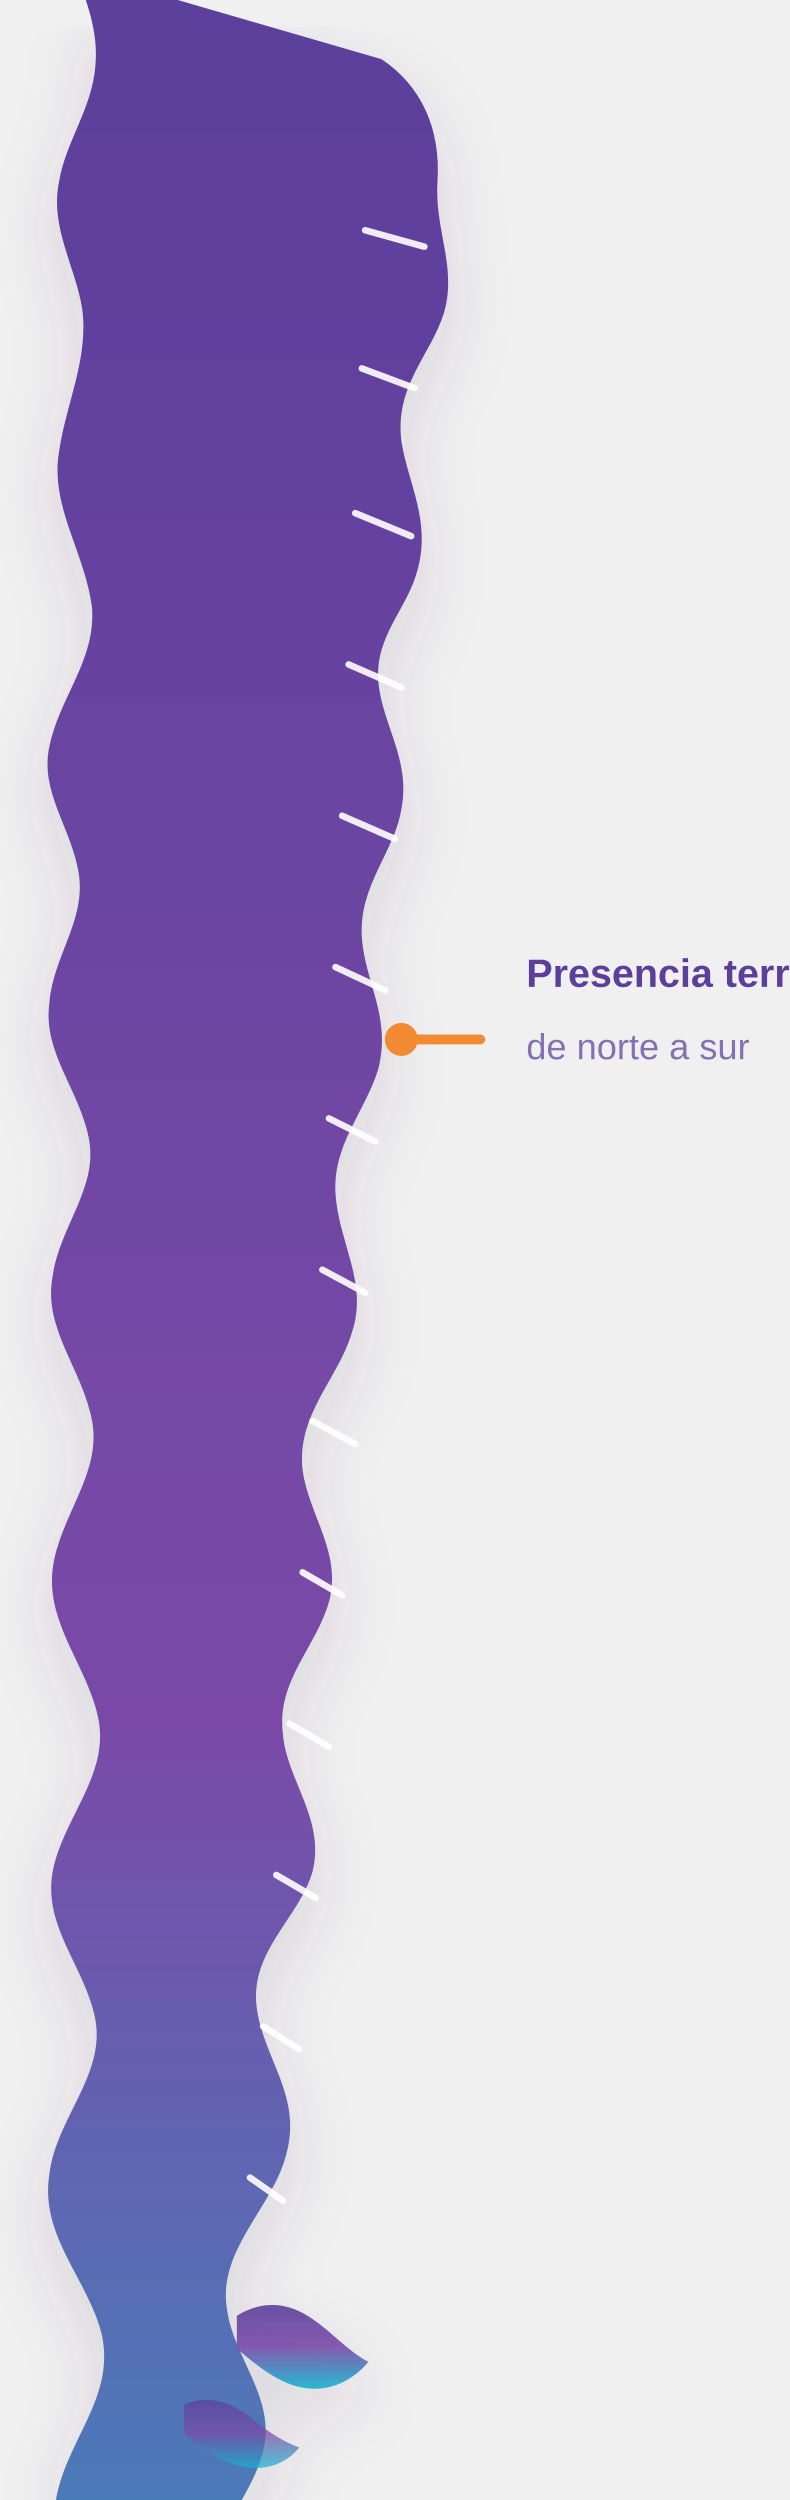
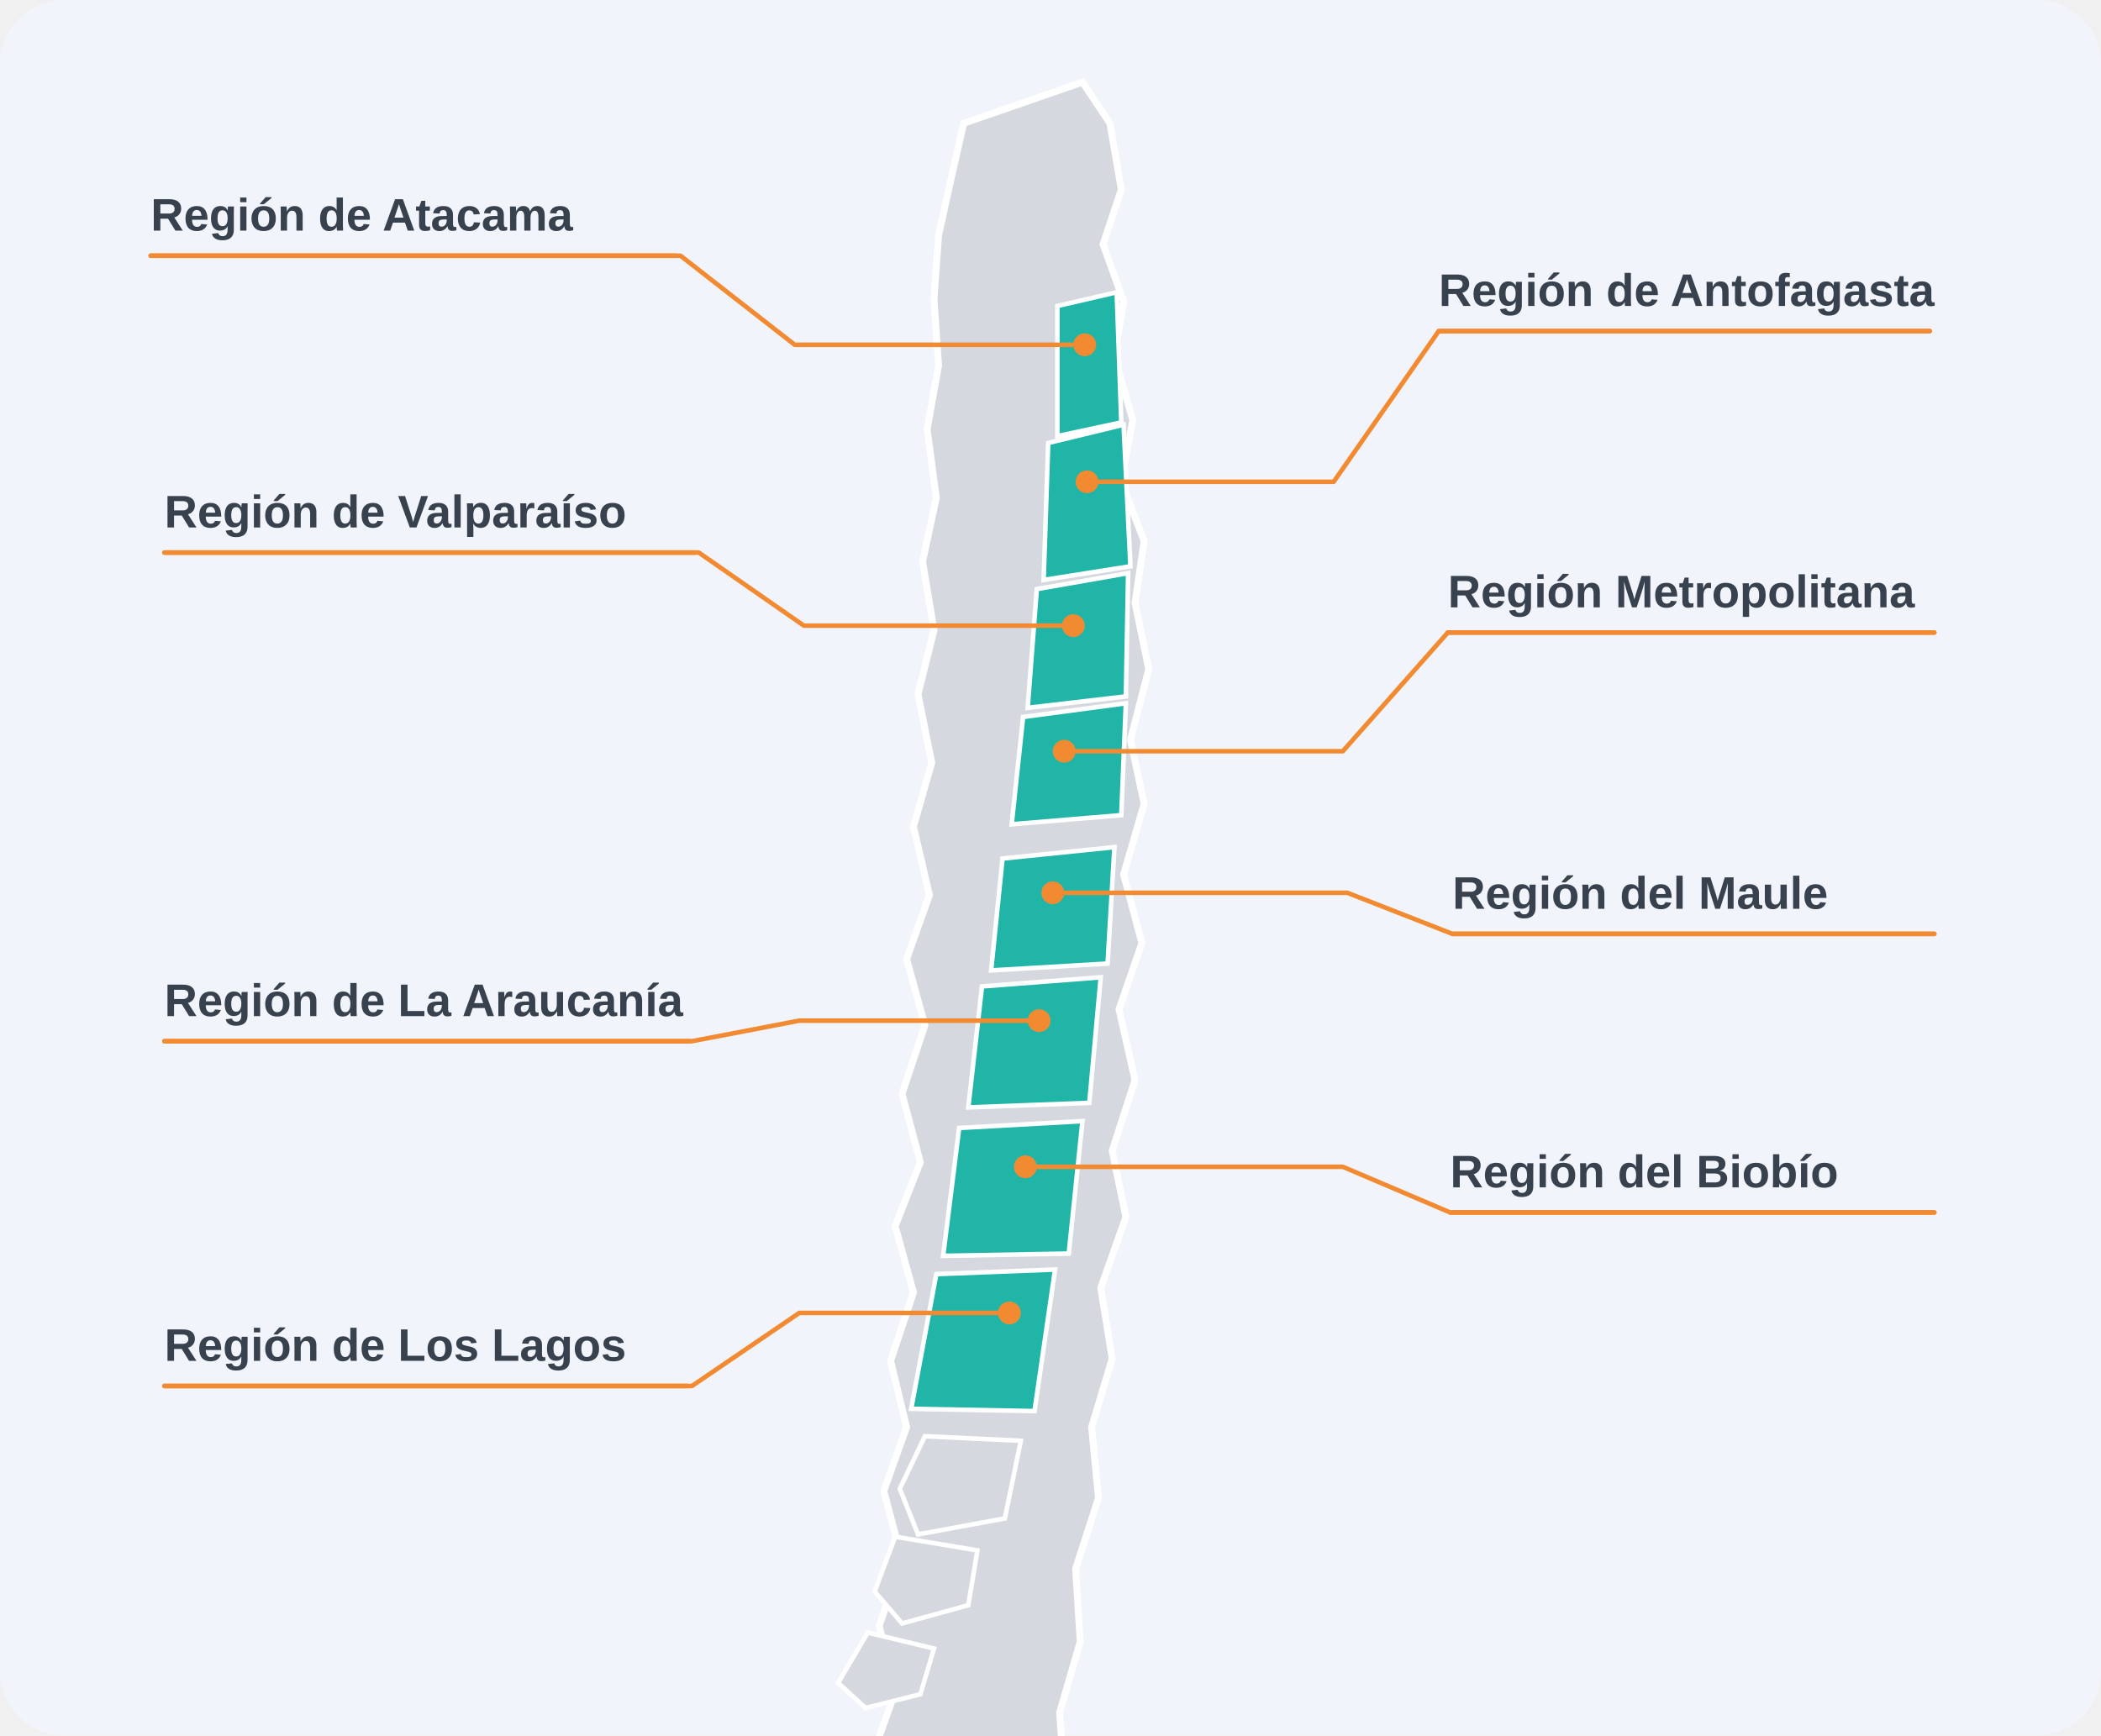
- <svg xmlns="http://www.w3.org/2000/svg" viewBox="0 0 240 760" role="img" aria-labelledby="title desc">
-   <defs>
-     <linearGradient id="g" x1="0" y1="0" x2="0" y2="1">
-       <stop offset="0" stop-color="#5B3F9B" />
-       <stop offset="0.5" stop-color="#7A4AA8" />
-       <stop offset="1" stop-color="#13B4CE" />
-     </linearGradient>
-     <filter id="shadow" x="-30%" y="-10%" width="160%" height="130%">
-       <feDropShadow dx="0" dy="8" stdDeviation="10" flood-color="#3B2A63" flood-opacity="0.14" />
-     </filter>
-   </defs>
-   <g filter="url(#shadow)" fill="url(#g)">
-     <path d="M116 18c12 8 18 21 17 37-1 15 6 26 2 40-4 13-15 22-13 39 2 13 9 24 5 39-3 12-13 20-12 34 1 13 10 24 7 39-2 13-13 23-12 39 1 14 9 24 5 40-4 13-14 23-13 38 1 15 10 27 5 42-4 14-17 25-15 42 2 14 12 25 8 40-4 14-16 24-14 40 1 14 13 26 9 42-4 14-19 24-17 41 2 16 14 27 9 45-4 16-21 29-18 47 2 15 15 27 11 43-3 13-14 23-15 37-1 13 7 25 5 38-2 15-13 27-12 43 1 15 10 27 7 42-3 15-17 25-18 40-1 13 7 26 6 39-1 14-12 25-13 40-1 10 3 20 4 30l-14 6c-3-15-9-29-8-45 1-14 10-25 8-39-2-14-13-25-12-40 1-14 13-26 11-41-2-15-13-28-11-44 2-16 15-28 12-45-3-16-16-28-13-46 3-18 18-31 14-50-4-17-19-30-16-49 2-17 17-30 14-47-3-16-16-28-13-45 3-16 17-29 14-46-3-16-16-29-14-46 2-16 15-29 12-45-3-16-15-28-12-44 2-15 14-27 11-42-3-15-14-26-12-41 1-14 11-25 9-39-2-14-12-25-9-39 3-15 14-26 13-42-2-17-13-31-10-48 2-14 9-28 7-43-2-13-10-25-7-39 2-12 10-22 11-35 1-11-3-20-6-29z" />
-     <path d="M72 704c8-5 16-4 23 1 6 4 11 10 17 13-5 6-12 9-19 8-8-1-15-7-21-12z" opacity="0.9" />
-     <path d="M56 731c7-3 13-1 19 3 5 4 10 8 16 10-4 5-10 7-16 6-7-1-13-5-19-10z" opacity="0.72" />
+ <svg xmlns="http://www.w3.org/2000/svg" viewBox="0 0 920 760" role="img" aria-labelledby="title desc">
+   <rect width="920" height="760" rx="28" fill="#F2F4FB" />
+   <g transform="translate(382 36)">
+     <path d="M92 0l12 18 5 29-8 24 9 25-4 24 8 28-5 27 10 26-4 27 6 29-8 31 6 28-9 31 8 30-10 29 7 31-10 31 6 29-11 31 5 31-9 30 3 31-10 31 2 32-9 31 2 29-10 34-1 32-12 33-5 39-13 29-7 34-10 24-20 14-10-20 6-30-9-28 10-27-8-29 10-27-8-30 11-28-8-30 10-28-7-29 10-29-8-30 10-28-7-29 10-30-8-29 11-28-8-30 10-30-8-29 10-28-7-30 8-28-6-30 7-28-5-30 6-28-4-30 5-28-2-29 2-28 6-27 5-22z" fill="#D5D8DE" stroke="#FFFFFF" stroke-width="3" />
+     <path d="M81 98l26-6 2 57-28 6z" fill="#20B5A7" stroke="#FFFFFF" stroke-width="2" />
+     <path d="M77 158l33-8 3 62-38 6z" fill="#20B5A7" stroke="#FFFFFF" stroke-width="2" />
+     <path d="M72 222l40-7-1 54-43 5z" fill="#20B5A7" stroke="#FFFFFF" stroke-width="2" />
+     <path d="M66 278l45-6-2 49-48 4z" fill="#20B5A7" stroke="#FFFFFF" stroke-width="2" />
+     <path d="M57 340l49-5-3 51-51 3z" fill="#20B5A7" stroke="#FFFFFF" stroke-width="2" />
+     <path d="M48 396l52-4-5 55-53 2z" fill="#20B5A7" stroke="#FFFFFF" stroke-width="2" />
+     <path d="M38 458l54-3-6 58-55 1z" fill="#20B5A7" stroke="#FFFFFF" stroke-width="2" />
+     <path d="M28 522l52-2-9 62-54-1z" fill="#20B5A7" stroke="#FFFFFF" stroke-width="2" />
+     <path d="M23 593l42 2-7 34-38 7-8-20z" fill="#D5D8DE" stroke="#FFFFFF" stroke-width="2" />
+     <path d="M10 637l36 6-4 24-29 8-12-14z" fill="#D5D8DE" stroke="#FFFFFF" stroke-width="2" />
+     <path d="M-2 679l29 7-6 20-24 6-12-11z" fill="#D5D8DE" stroke="#FFFFFF" stroke-width="2" />
  </g>
-   <g fill="none" stroke="#FFFFFF" stroke-width="2" stroke-linecap="round" opacity="0.9">
-     <path d="M111 70l18 5" />
-     <path d="M110 112l16 6" />
-     <path d="M108 156l17 7" />
-     <path d="M106 202l16 7" />
-     <path d="M104 248l16 7" />
-     <path d="M102 294l15 7" />
-     <path d="M100 340l14 7" />
-     <path d="M98 386l13 7" />
-     <path d="M95 432l13 7" />
-     <path d="M92 478l12 7" />
-     <path d="M88 524l12 7" />
-     <path d="M84 570l12 7" />
-     <path d="M80 616l11 7" />
-     <path d="M76 662l10 7" />
+   <g fill="#F28A31">
+     <circle cx="475" cy="151" r="5" />
+     <circle cx="476" cy="211" r="5" />
+     <circle cx="470" cy="274" r="5" />
+     <circle cx="466" cy="329" r="5" />
+     <circle cx="461" cy="391" r="5" />
+     <circle cx="455" cy="447" r="5" />
+     <circle cx="449" cy="511" r="5" />
+     <circle cx="442" cy="575" r="5" />
  </g>
-   <g font-family="Fredoka, Arial, sans-serif" fill="#5B3F9B">
-     <text x="160" y="300" font-size="12" font-weight="600">Presencia territorial</text>
-     <text x="160" y="322" font-size="11" opacity="0.72">de norte a sur</text>
+   <g fill="none" stroke="#F28A31" stroke-width="2" stroke-linecap="round" stroke-linejoin="round">
+     <path d="M475 151H348L298 112H66" />
+     <path d="M476 211H584L630 145H845" />
+     <path d="M470 274H352L306 242H72" />
+     <path d="M466 329H588L634 277H847" />
+     <path d="M461 391H590L636 409H847" />
+     <path d="M455 447H350L303 456H72" />
+     <path d="M449 511H588L635 531H847" />
+     <path d="M442 575H350L303 607H72" />
  </g>
-   <path d="M146 316h-24" stroke="#F28A31" stroke-width="3" stroke-linecap="round" />
-   <circle cx="122" cy="316" r="5" fill="#F28A31" />
+   <g font-family="Fredoka, Arial, sans-serif" fill="#38414E" font-size="20" font-weight="650">
+     <text x="66" y="101">Región de Atacama</text>
+     <text x="630" y="134">Región de Antofagasta</text>
+     <text x="72" y="231">Región de Valparaíso</text>
+     <text x="634" y="266">Región Metropolitana</text>
+     <text x="636" y="398">Región del Maule</text>
+     <text x="72" y="445">Región de La Araucanía</text>
+     <text x="635" y="520">Región del Biobío</text>
+     <text x="72" y="596">Región de Los Lagos</text>
+   </g>
+   <g stroke="#F28A31" stroke-width="2" stroke-linecap="round">
+     <path d="M66 112h230" />
+     <path d="M630 145h215" />
+     <path d="M72 242h232" />
+     <path d="M634 277h213" />
+     <path d="M636 409h211" />
+     <path d="M72 456h230" />
+     <path d="M635 531h212" />
+     <path d="M72 607h229" />
+   </g>
</svg>
